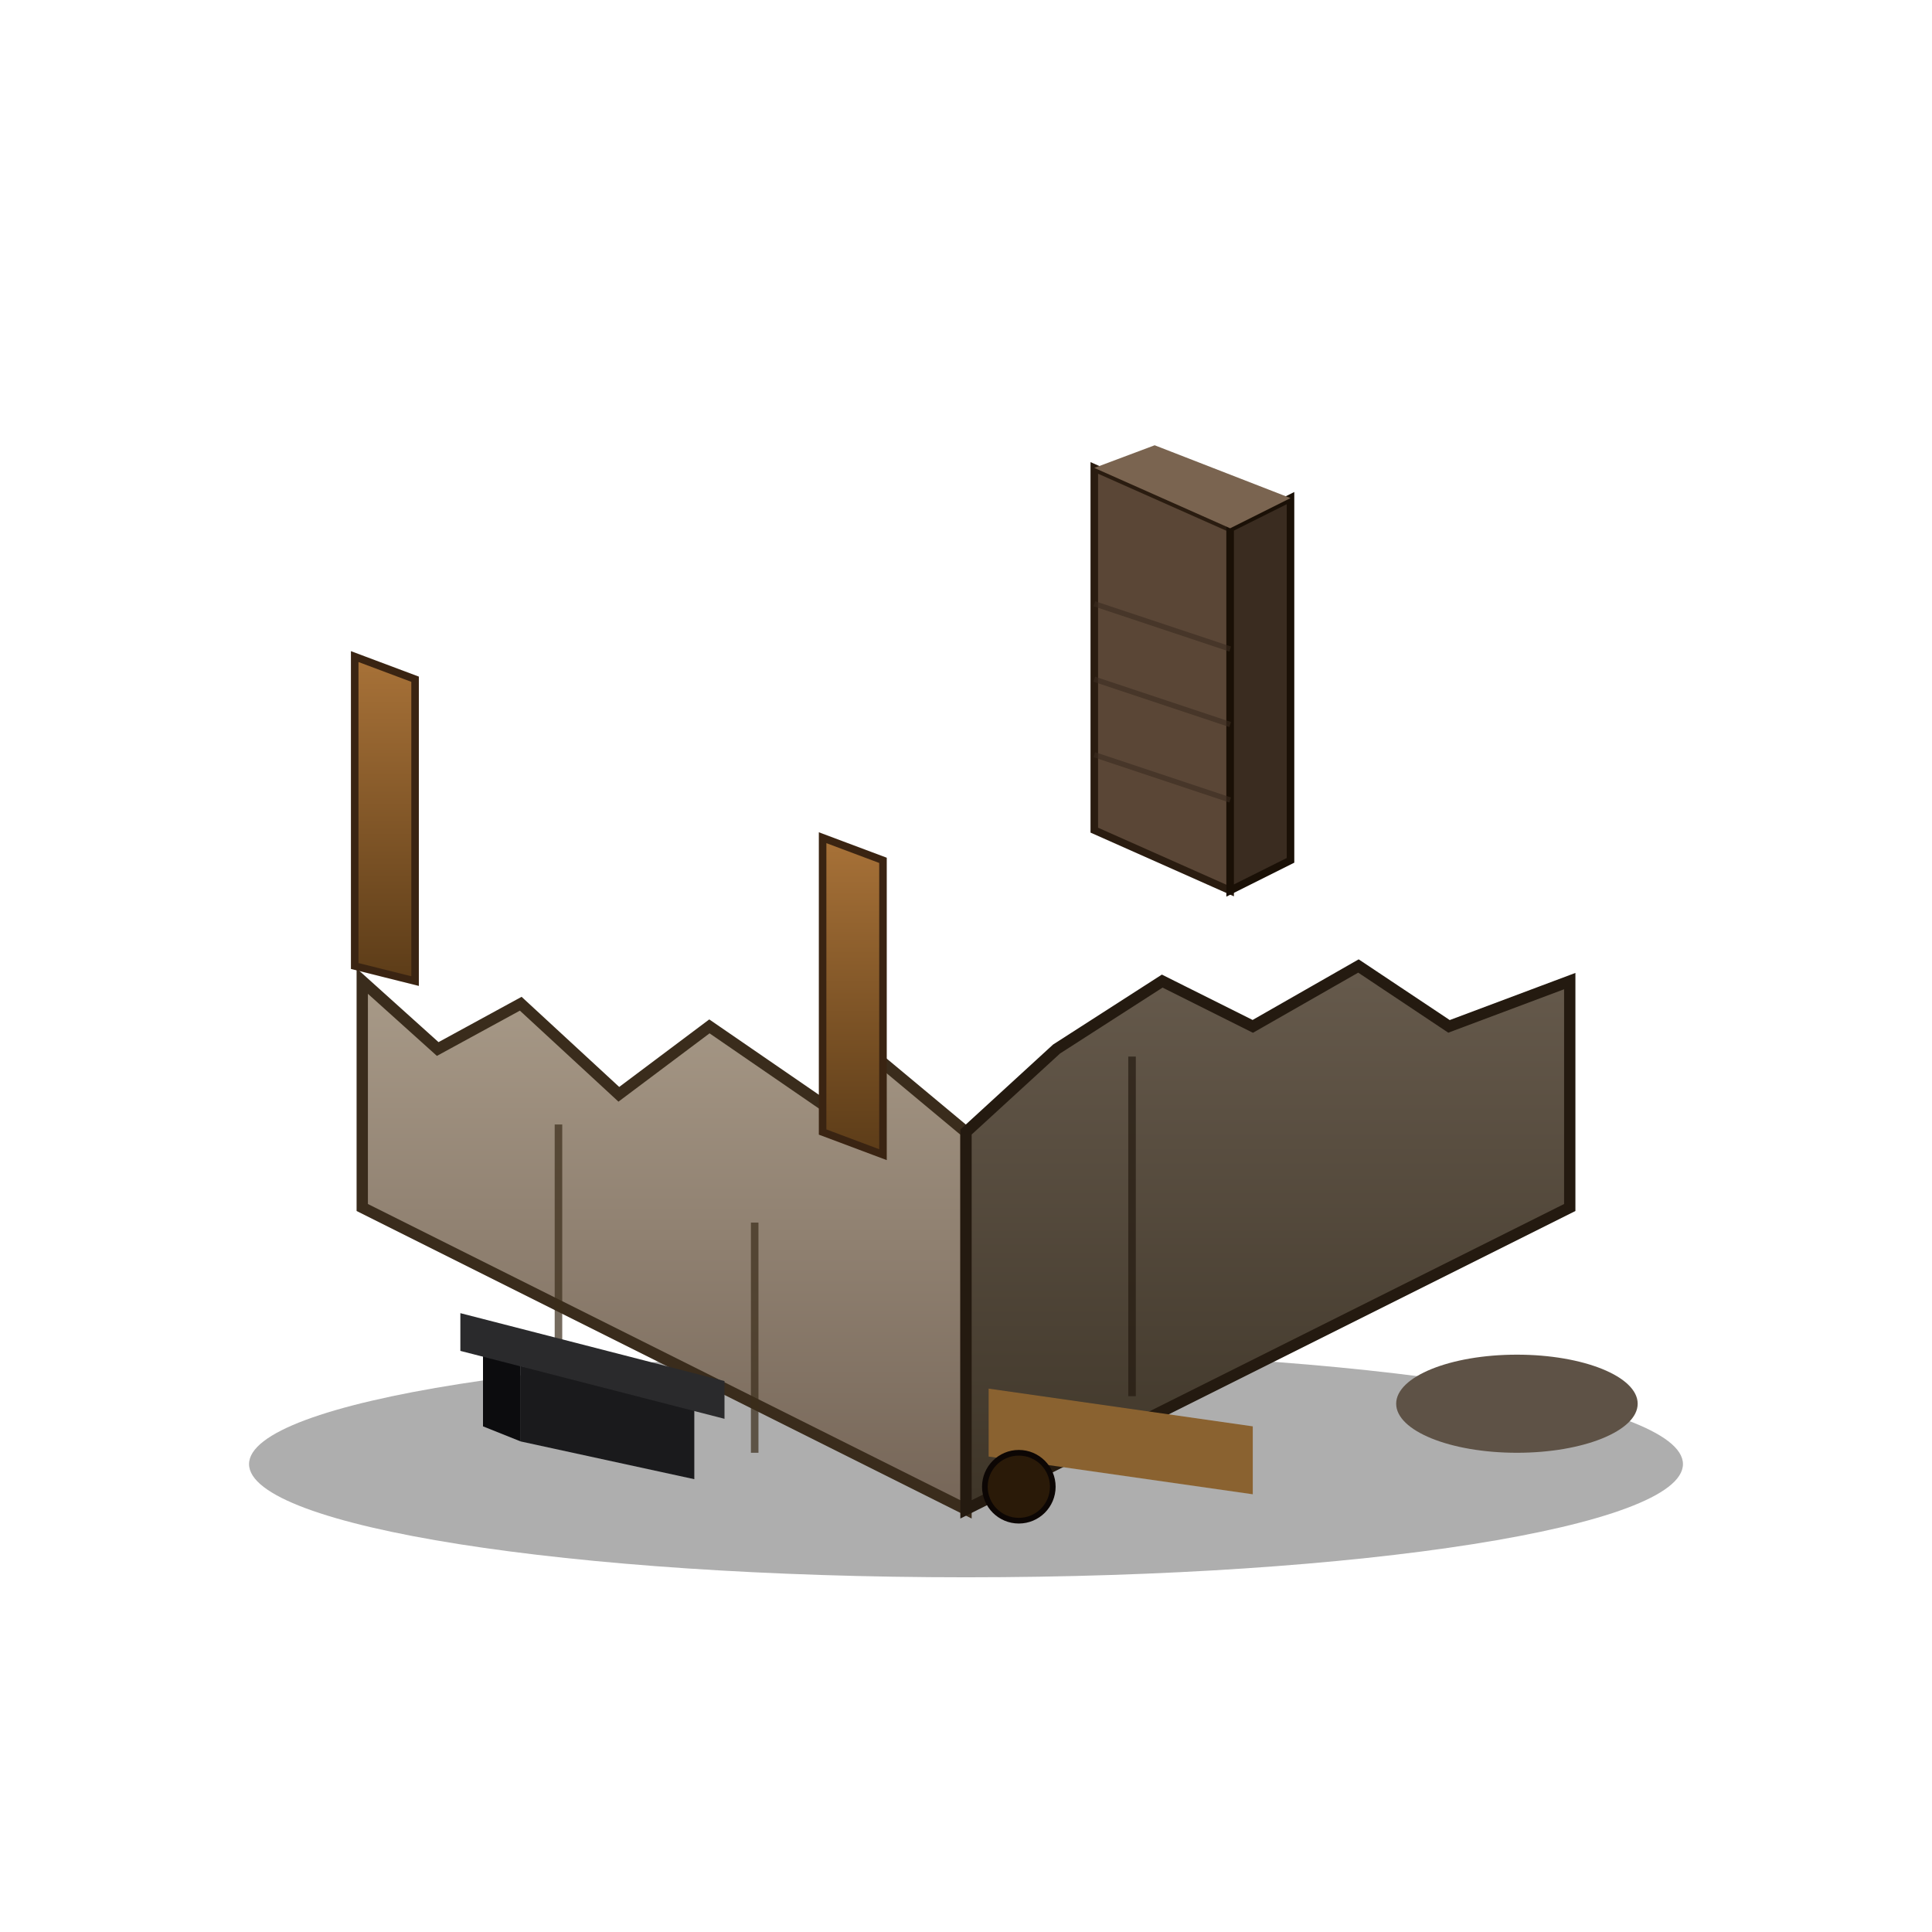
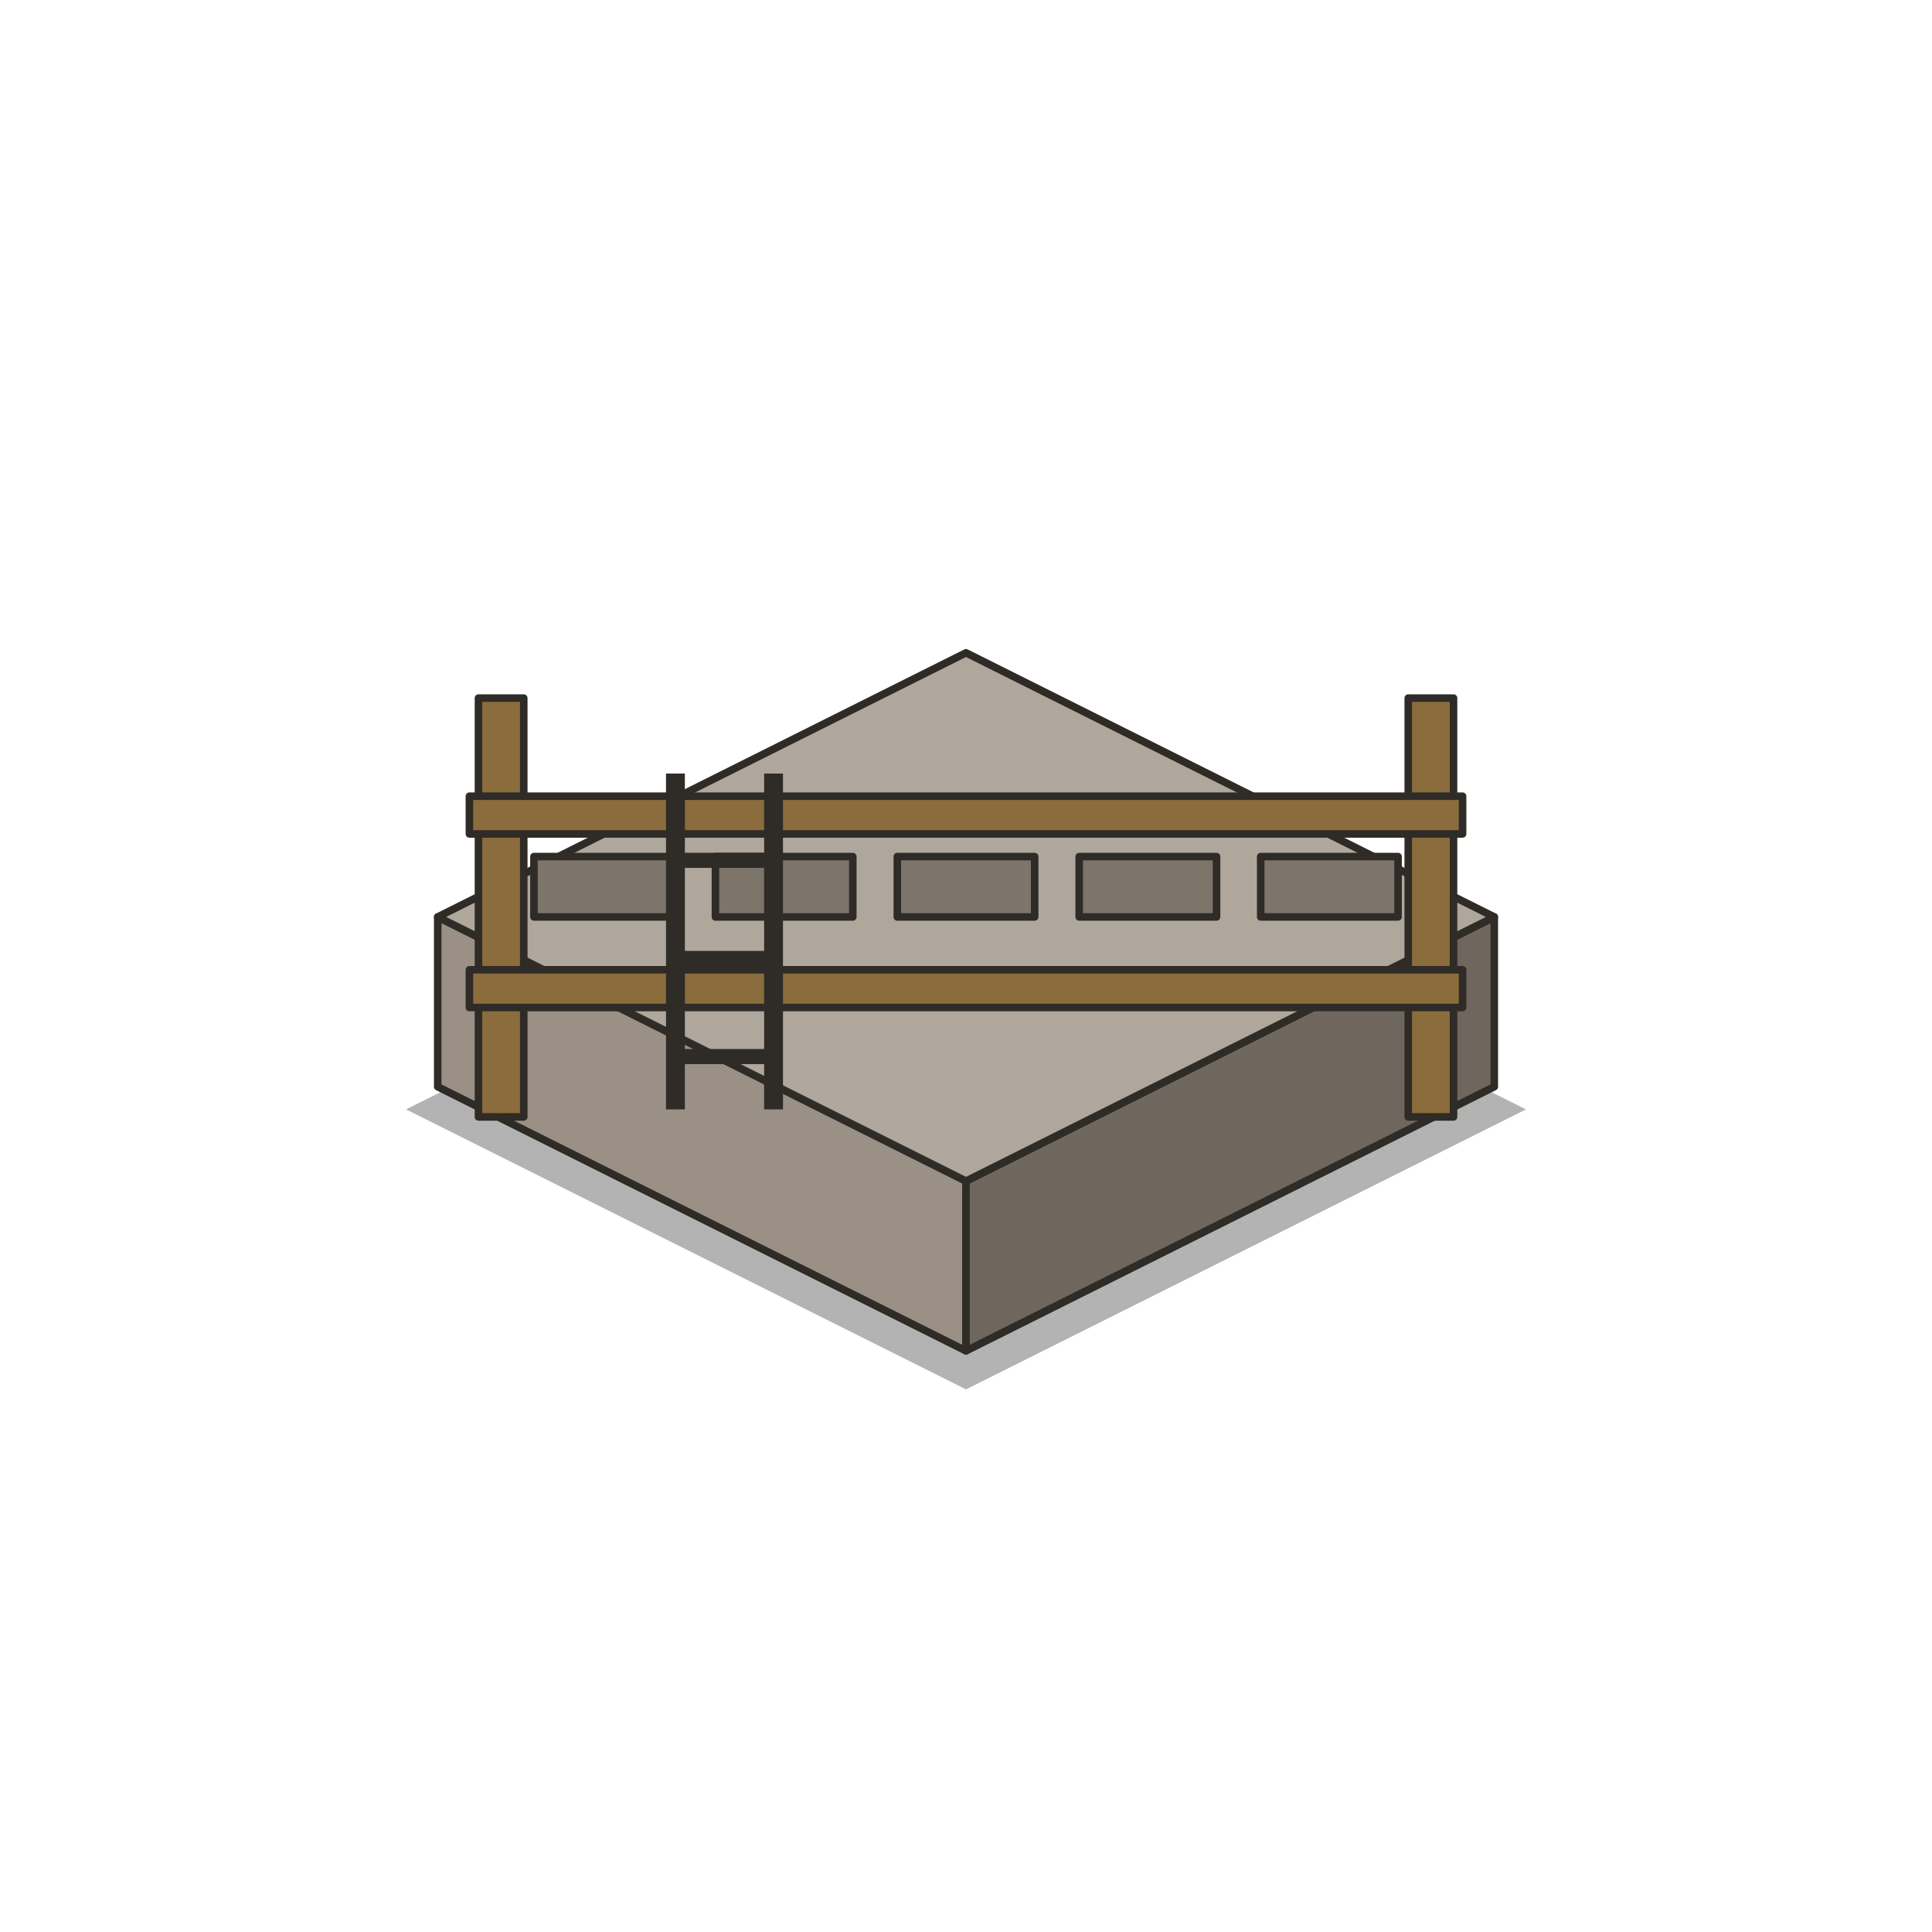
- <svg xmlns="http://www.w3.org/2000/svg" viewBox="0 0 512 512">
-   <defs>
-     <linearGradient id="cs_sL" x1="0" y1="0" x2="0" y2="1">
-       <stop offset="0" stop-color="#a89a88" />
-       <stop offset="1" stop-color="#766658" />
-     </linearGradient>
-     <linearGradient id="cs_sR" x1="0" y1="0" x2="0" y2="1">
-       <stop offset="0" stop-color="#665a4c" />
-       <stop offset="1" stop-color="#3e3528" />
-     </linearGradient>
-     <linearGradient id="cs_beam" x1="0" y1="0" x2="0" y2="1">
-       <stop offset="0" stop-color="#a87238" />
-       <stop offset="1" stop-color="#5c3c18" />
-     </linearGradient>
-   </defs>
-   <ellipse cx="256" cy="388" rx="190" ry="30" fill="#000" opacity="0.32" />
-   <path d="M 96,320 L 256,400 L 256,300 L 232,280 L 220,294 L 188,272 L 164,290 L 138,266 L 116,278 L 96,260 Z" fill="url(#cs_sL)" stroke="#3a2c1c" stroke-width="3" />
-   <line x1="148" y1="298" x2="148" y2="370" stroke="#3a2c1a" stroke-width="2" opacity="0.7" />
-   <line x1="200" y1="324" x2="200" y2="385" stroke="#3a2c1a" stroke-width="2" opacity="0.7" />
-   <path d="M 256,400 L 416,320 L 416,260 L 384,272 L 360,256 L 332,272 L 308,260 L 280,278 L 256,300 Z" fill="url(#cs_sR)" stroke="#241a10" stroke-width="3" />
-   <line x1="300" y1="370" x2="300" y2="280" stroke="#241a10" stroke-width="2" opacity="0.7" />
-   <polygon points="290,220 326,236 326,140 290,124" fill="#5a4636" stroke="#2a1c10" stroke-width="2" />
-   <polygon points="326,236 342,228 342,132 326,140" fill="#3a2c20" stroke="#1a1006" stroke-width="2" />
-   <polygon points="290,124 326,140 342,132 306,118" fill="#7a6450" />
-   <line x1="290" y1="160" x2="326" y2="172" stroke="#3a2c20" stroke-width="1.4" opacity="0.6" />
-   <line x1="290" y1="180" x2="326" y2="192" stroke="#3a2c20" stroke-width="1.4" opacity="0.6" />
-   <line x1="290" y1="200" x2="326" y2="212" stroke="#3a2c20" stroke-width="1.4" opacity="0.6" />
-   <polygon points="94,256 110,260 110,180 94,174" fill="url(#cs_beam)" stroke="#3a2412" stroke-width="2" />
-   <polygon points="218,300 234,306 234,228 218,222" fill="url(#cs_beam)" stroke="#3a2412" stroke-width="2" />
-   <polygon points="138,382 184,392 184,372 138,362" fill="#1a1a1c" />
-   <polygon points="128,378 138,382 138,362 128,358" fill="#0c0c0e" />
-   <polygon points="122,358 192,376 192,366 122,348" fill="#2a2a2c" />
-   <polygon points="262,386 332,396 332,378 262,368" fill="#8a6230" />
-   <circle cx="270" cy="394" r="9" fill="#2a1a08" stroke="#0c0604" stroke-width="1.5" />
-   <ellipse cx="402" cy="372" rx="32" ry="13" fill="#5e5246" />
+ <svg xmlns="http://www.w3.org/2000/svg" viewBox="0 0 512 512" width="512" height="512">
+   <polygon points="107.6,294.0 256.0,219.8 404.4,294.0 256.0,368.2" fill="#000000" opacity="0.30" />
+   <polygon points="116.0,288.0 256.0,358.0 256.0,313.0 116.0,243.0" fill="#9a9086" stroke="#2f2b26" stroke-width="2.0" stroke-linejoin="round" />
+   <polygon points="256.0,358.0 396.0,288.0 396.0,243.0 256.0,313.0" fill="#6f665d" stroke="#2f2b26" stroke-width="2.0" stroke-linejoin="round" />
+   <polygon points="256.0,173.0 396.0,243.0 256.0,313.0 116.0,243.0" fill="#b0a79c" stroke="#2f2b26" stroke-width="2.0" stroke-linejoin="round" />
+   <polygon points="141.5,243.0 177.9,243.0 177.9,227.0 141.5,227.0" fill="#7d746a" stroke="#2f2b26" stroke-width="2.0" stroke-linejoin="round" />
+   <polygon points="189.6,243.0 226.0,243.0 226.0,227.0 189.6,227.0" fill="#7d746a" stroke="#2f2b26" stroke-width="2.0" stroke-linejoin="round" />
+   <polygon points="237.8,243.0 274.2,243.0 274.2,227.0 237.8,227.0" fill="#7d746a" stroke="#2f2b26" stroke-width="2.0" stroke-linejoin="round" />
+   <polygon points="286.0,243.0 322.4,243.0 322.4,227.0 286.0,227.0" fill="#7d746a" stroke="#2f2b26" stroke-width="2.0" stroke-linejoin="round" />
+   <polygon points="334.1,243.0 370.5,243.0 370.5,227.0 334.1,227.0" fill="#7d746a" stroke="#2f2b26" stroke-width="2.0" stroke-linejoin="round" />
+   <polygon points="126.8,296.0 126.8,185.0 138.8,185.0 138.8,296.0" fill="#8a6c3d" stroke="#2f2b26" stroke-width="2.0" stroke-linejoin="round" />
+   <polygon points="373.2,296.0 373.2,185.0 385.2,185.0 385.2,296.0" fill="#8a6c3d" stroke="#2f2b26" stroke-width="2.0" stroke-linejoin="round" />
+   <polygon points="124.4,211.0 387.6,211.0 387.6,221.0 124.4,221.0" fill="#8a6c3d" stroke="#2f2b26" stroke-width="2.0" stroke-linejoin="round" />
+   <polygon points="124.4,257.0 387.6,257.0 387.6,267.0 124.4,267.0" fill="#8a6c3d" stroke="#2f2b26" stroke-width="2.0" stroke-linejoin="round" />
+   <line x1="179.0" y1="294.0" x2="179.0" y2="205.0" stroke="#2f2b26" stroke-width="5" />
+   <line x1="205.0" y1="294.0" x2="205.0" y2="205.0" stroke="#2f2b26" stroke-width="5" />
+   <line x1="179.0" y1="280.0" x2="205.0" y2="280.0" stroke="#2f2b26" stroke-width="4" />
+   <line x1="179.0" y1="254.0" x2="205.0" y2="254.0" stroke="#2f2b26" stroke-width="4" />
+   <line x1="179.0" y1="228.0" x2="205.0" y2="228.0" stroke="#2f2b26" stroke-width="4" />
</svg>
